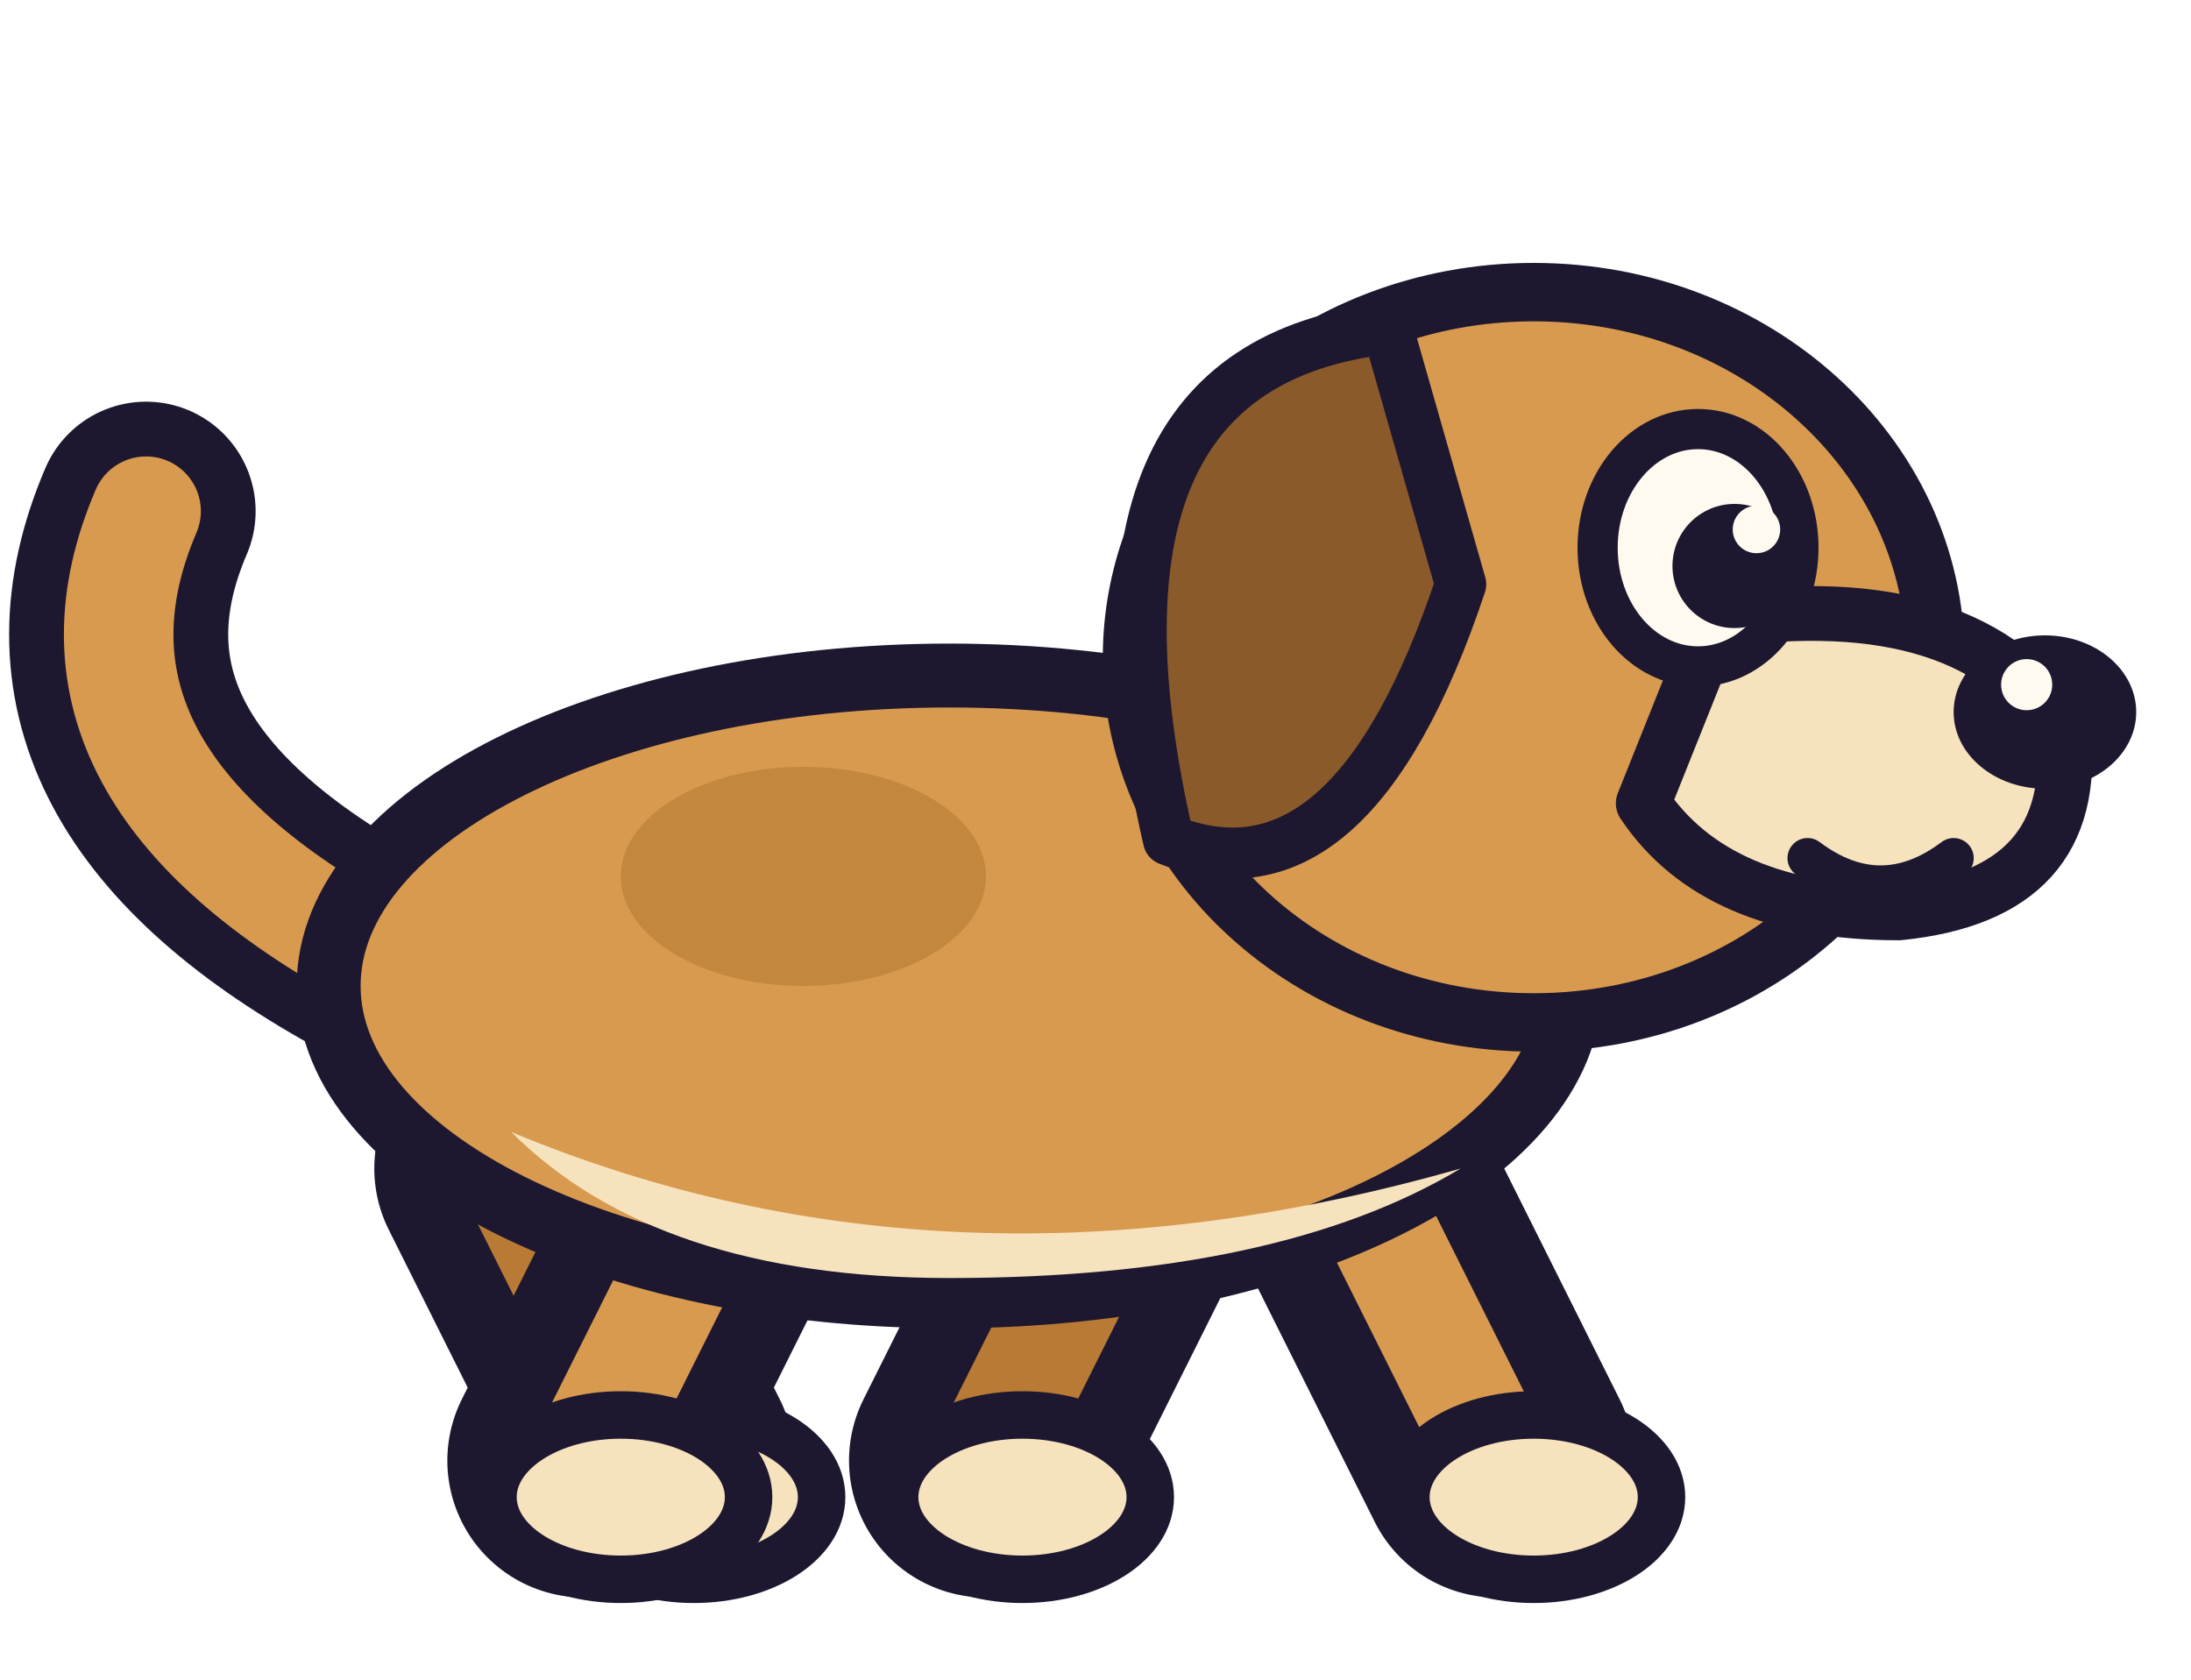
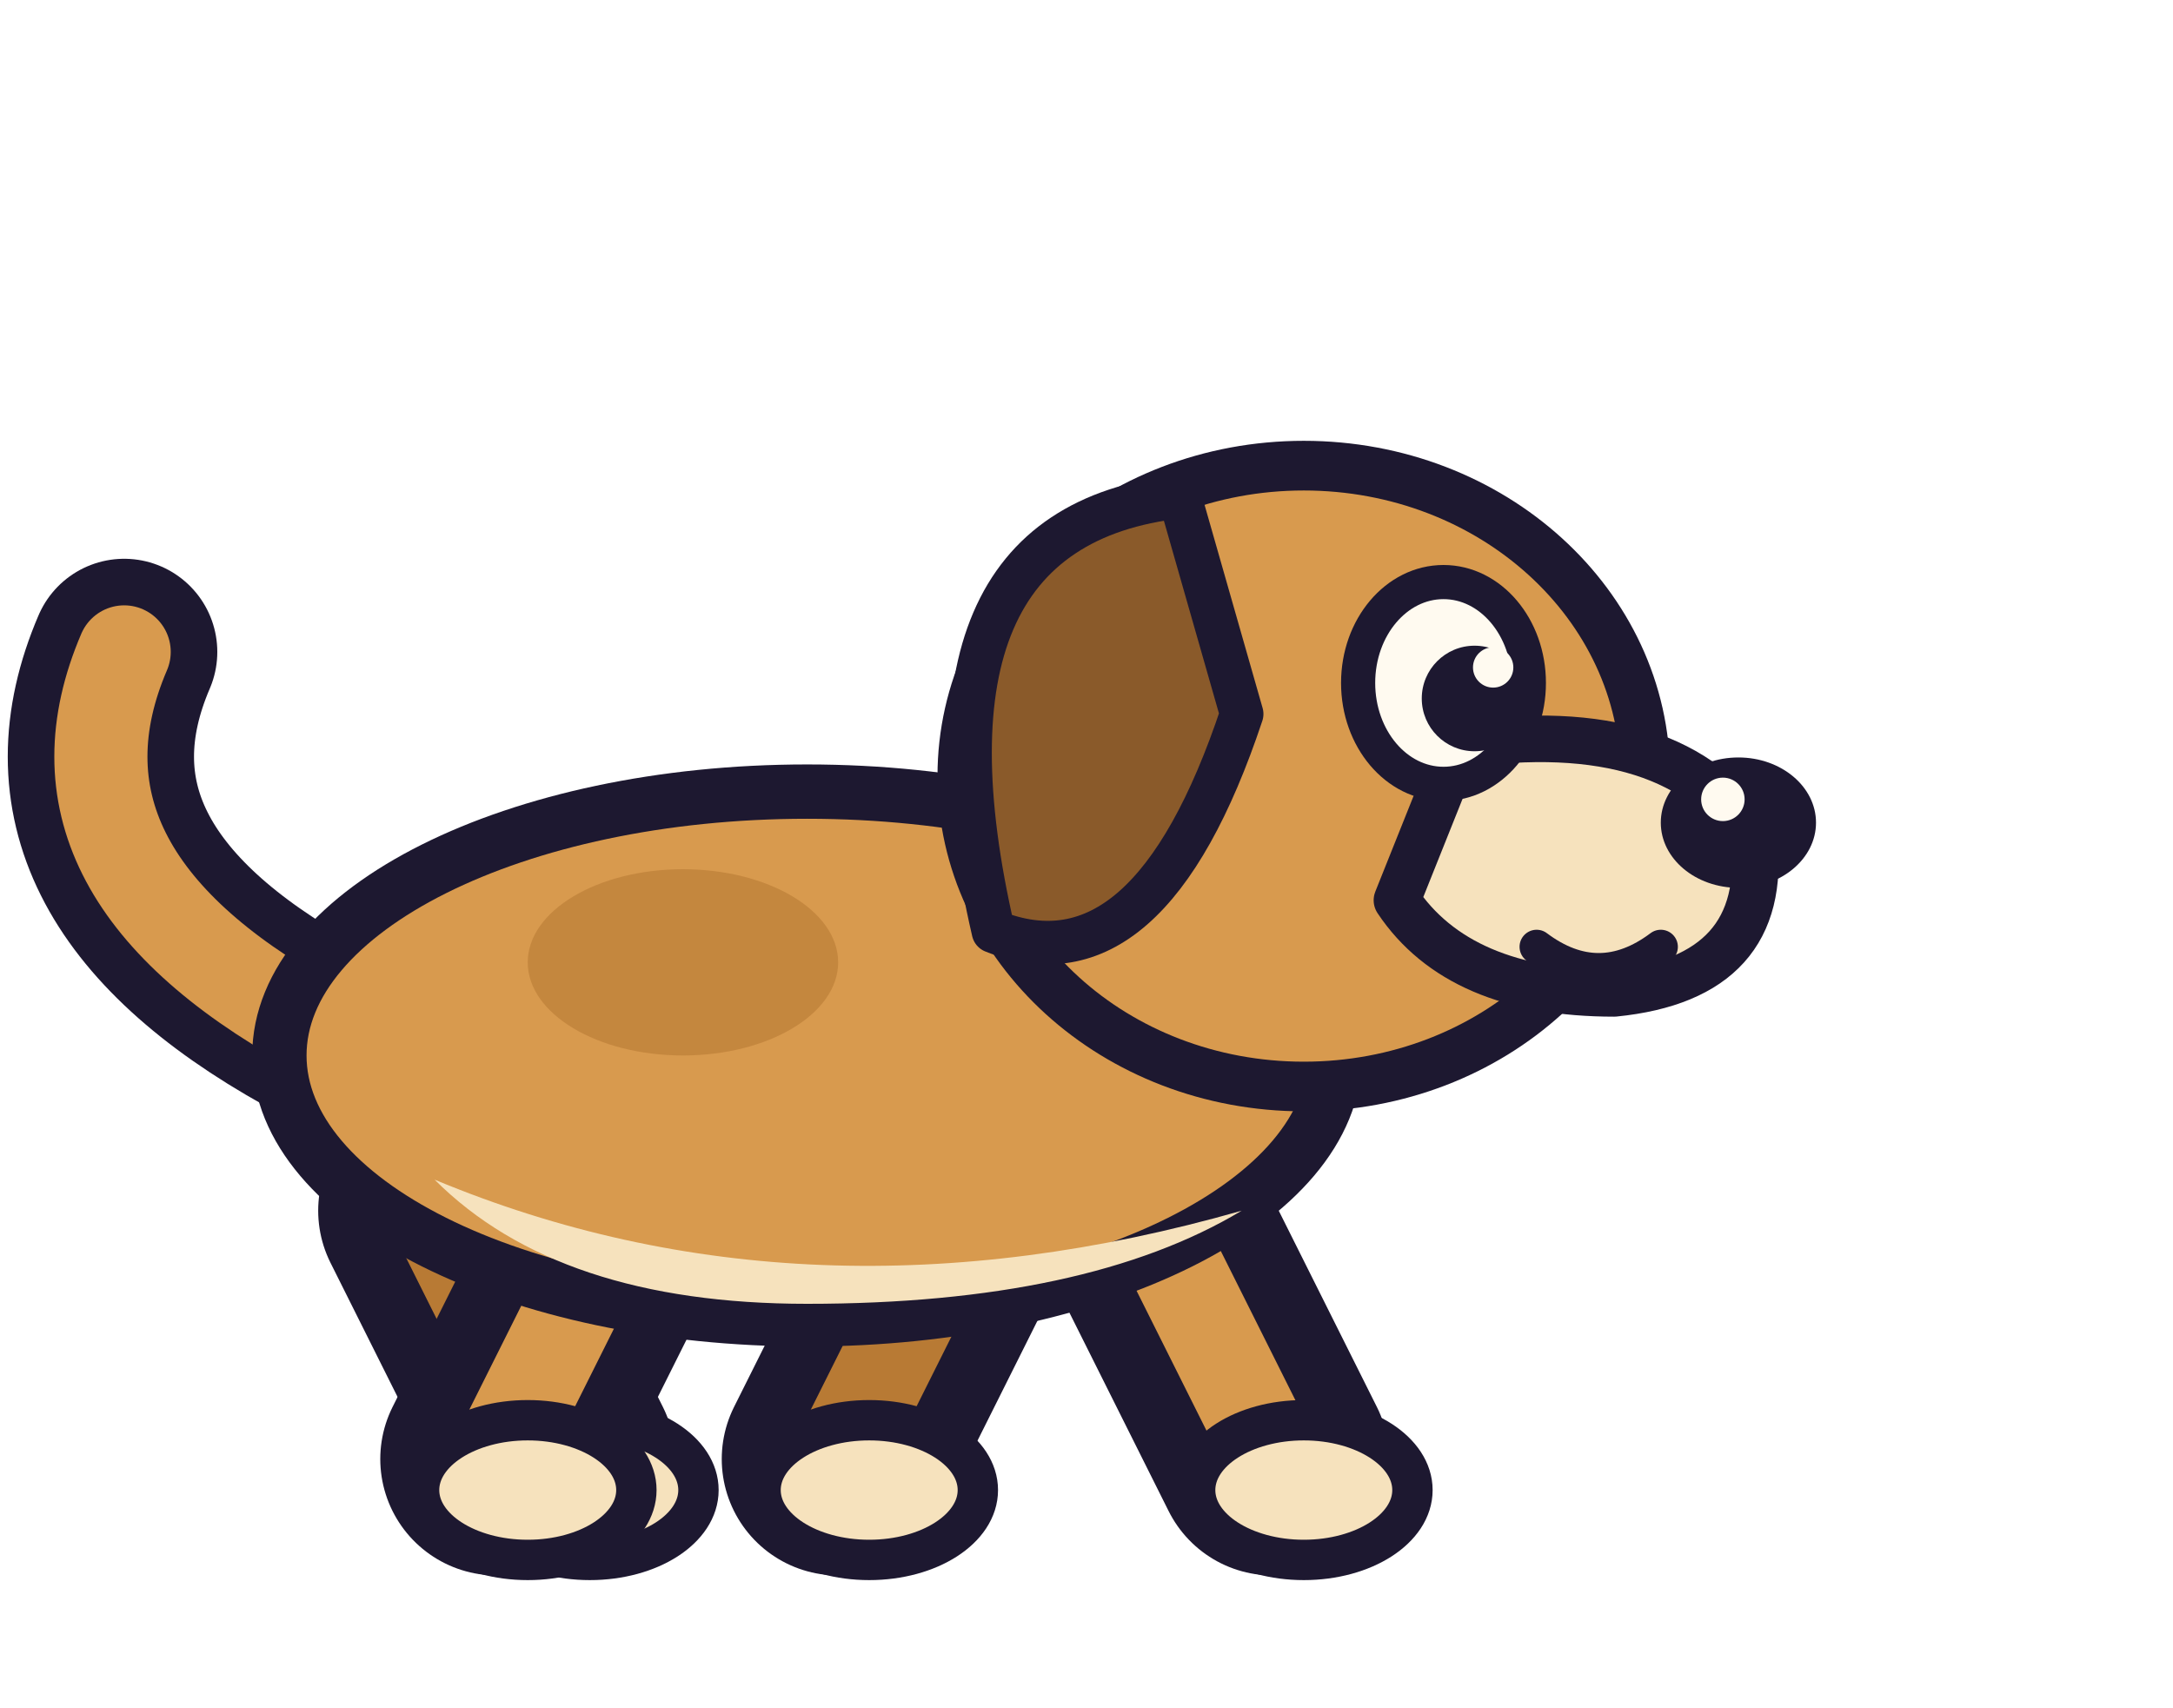
- <svg xmlns="http://www.w3.org/2000/svg" width="120" height="92" viewBox="-58 -86 120 92">
+ <svg xmlns="http://www.w3.org/2000/svg" width="140" height="110" viewBox="-58 -100 140 110">
  <ellipse cx="0" cy="0" rx="40" ry="5" fill="#000" opacity="0" />
  <path d="M-38 -34 Q-56 -44 -50 -58" fill="none" stroke="#1d1830" stroke-width="12" stroke-linecap="round" />
  <path d="M-38 -34 Q-56 -44 -50 -58" fill="none" stroke="#d89a4e" stroke-width="6" stroke-linecap="round" />
  <g transform="rotate(0 0 -30)">
    <path d="M4 -22 L-4 -6" fill="none" stroke="#1d1830" stroke-width="15" stroke-linecap="round" stroke-linejoin="round" />
    <path d="M4 -22 L-4 -6" fill="none" stroke="#b87a34" stroke-width="6" stroke-linecap="round" stroke-linejoin="round" />
    <ellipse cx="-2" cy="-4" rx="7" ry="4.5" fill="#f6e2bd" stroke="#1d1830" stroke-width="2.6" stroke-linejoin="round" stroke-linecap="round" />
    <path d="M-30 -22 L-22 -6" fill="none" stroke="#1d1830" stroke-width="15" stroke-linecap="round" stroke-linejoin="round" />
    <path d="M-30 -22 L-22 -6" fill="none" stroke="#b87a34" stroke-width="6" stroke-linecap="round" stroke-linejoin="round" />
    <ellipse cx="-20" cy="-4" rx="7" ry="4.5" fill="#f6e2bd" stroke="#1d1830" stroke-width="2.6" stroke-linejoin="round" stroke-linecap="round" />
    <path d="M16 -22 L24 -6" fill="none" stroke="#1d1830" stroke-width="15" stroke-linecap="round" stroke-linejoin="round" />
    <path d="M16 -22 L24 -6" fill="none" stroke="#d89a4e" stroke-width="6" stroke-linecap="round" stroke-linejoin="round" />
    <ellipse cx="26" cy="-4" rx="7" ry="4.5" fill="#f6e2bd" stroke="#1d1830" stroke-width="2.6" stroke-linejoin="round" stroke-linecap="round" />
    <path d="M-18 -22 L-26 -6" fill="none" stroke="#1d1830" stroke-width="15" stroke-linecap="round" stroke-linejoin="round" />
    <path d="M-18 -22 L-26 -6" fill="none" stroke="#d89a4e" stroke-width="6" stroke-linecap="round" stroke-linejoin="round" />
    <ellipse cx="-24" cy="-4" rx="7" ry="4.5" fill="#f6e2bd" stroke="#1d1830" stroke-width="2.6" stroke-linejoin="round" stroke-linecap="round" />
    <ellipse cx="-6" cy="-32" rx="34" ry="17" fill="#d89a4e" stroke="#1d1830" stroke-width="3.5" stroke-linejoin="round" stroke-linecap="round" />
    <path d="M-30 -24 Q-6 -14 22 -22 Q12 -16 -6 -16 Q-22 -16 -30 -24 Z" fill="#f6e2bd" />
    <ellipse cx="-14" cy="-38" rx="10" ry="6" fill="#b87a34" opacity="0.6" />
  </g>
  <path d="M12 -42 Q20 -34 30 -38" fill="none" stroke="#ef4f43" stroke-width="6" stroke-linecap="round" />
  <circle cx="22" cy="-34" r="3.5" fill="#ffc83d" stroke="#1d1830" stroke-width="1.5" stroke-linejoin="round" stroke-linecap="round" />
  <ellipse cx="26" cy="-50" rx="22" ry="20" fill="#d89a4e" stroke="#1d1830" stroke-width="3.2" stroke-linejoin="round" stroke-linecap="round" />
  <path d="M36 -52 Q50 -54 55 -46 Q56 -37 46 -36 Q36 -36 32 -42 Z" fill="#f6e2bd" stroke="#1d1830" stroke-width="3" stroke-linejoin="round" stroke-linecap="round" />
  <ellipse cx="54" cy="-47" rx="5" ry="4.2" fill="#1d1830" />
  <circle cx="53" cy="-48.5" r="1.4" fill="#fffaf0" />
  <path d="M41 -39 Q45 -36 49 -39" fill="none" stroke="#1d1830" stroke-width="2.2" stroke-linejoin="round" stroke-linecap="round" />
  <ellipse cx="35" cy="-56" rx="5.5" ry="6.5" fill="#fffaf0" stroke="#1d1830" stroke-width="2.2" stroke-linejoin="round" stroke-linecap="round" />
  <circle cx="37" cy="-55" r="3.4" fill="#1d1830" />
  <circle cx="38.2" cy="-57" r="1.3" fill="#fffaf0" />
  <path d="M18 -68 Q0 -66 6 -40 Q16 -36 22 -54 Z" fill="#8a5a2a" stroke="#1d1830" stroke-width="2.8" stroke-linejoin="round" stroke-linecap="round" />
</svg>
